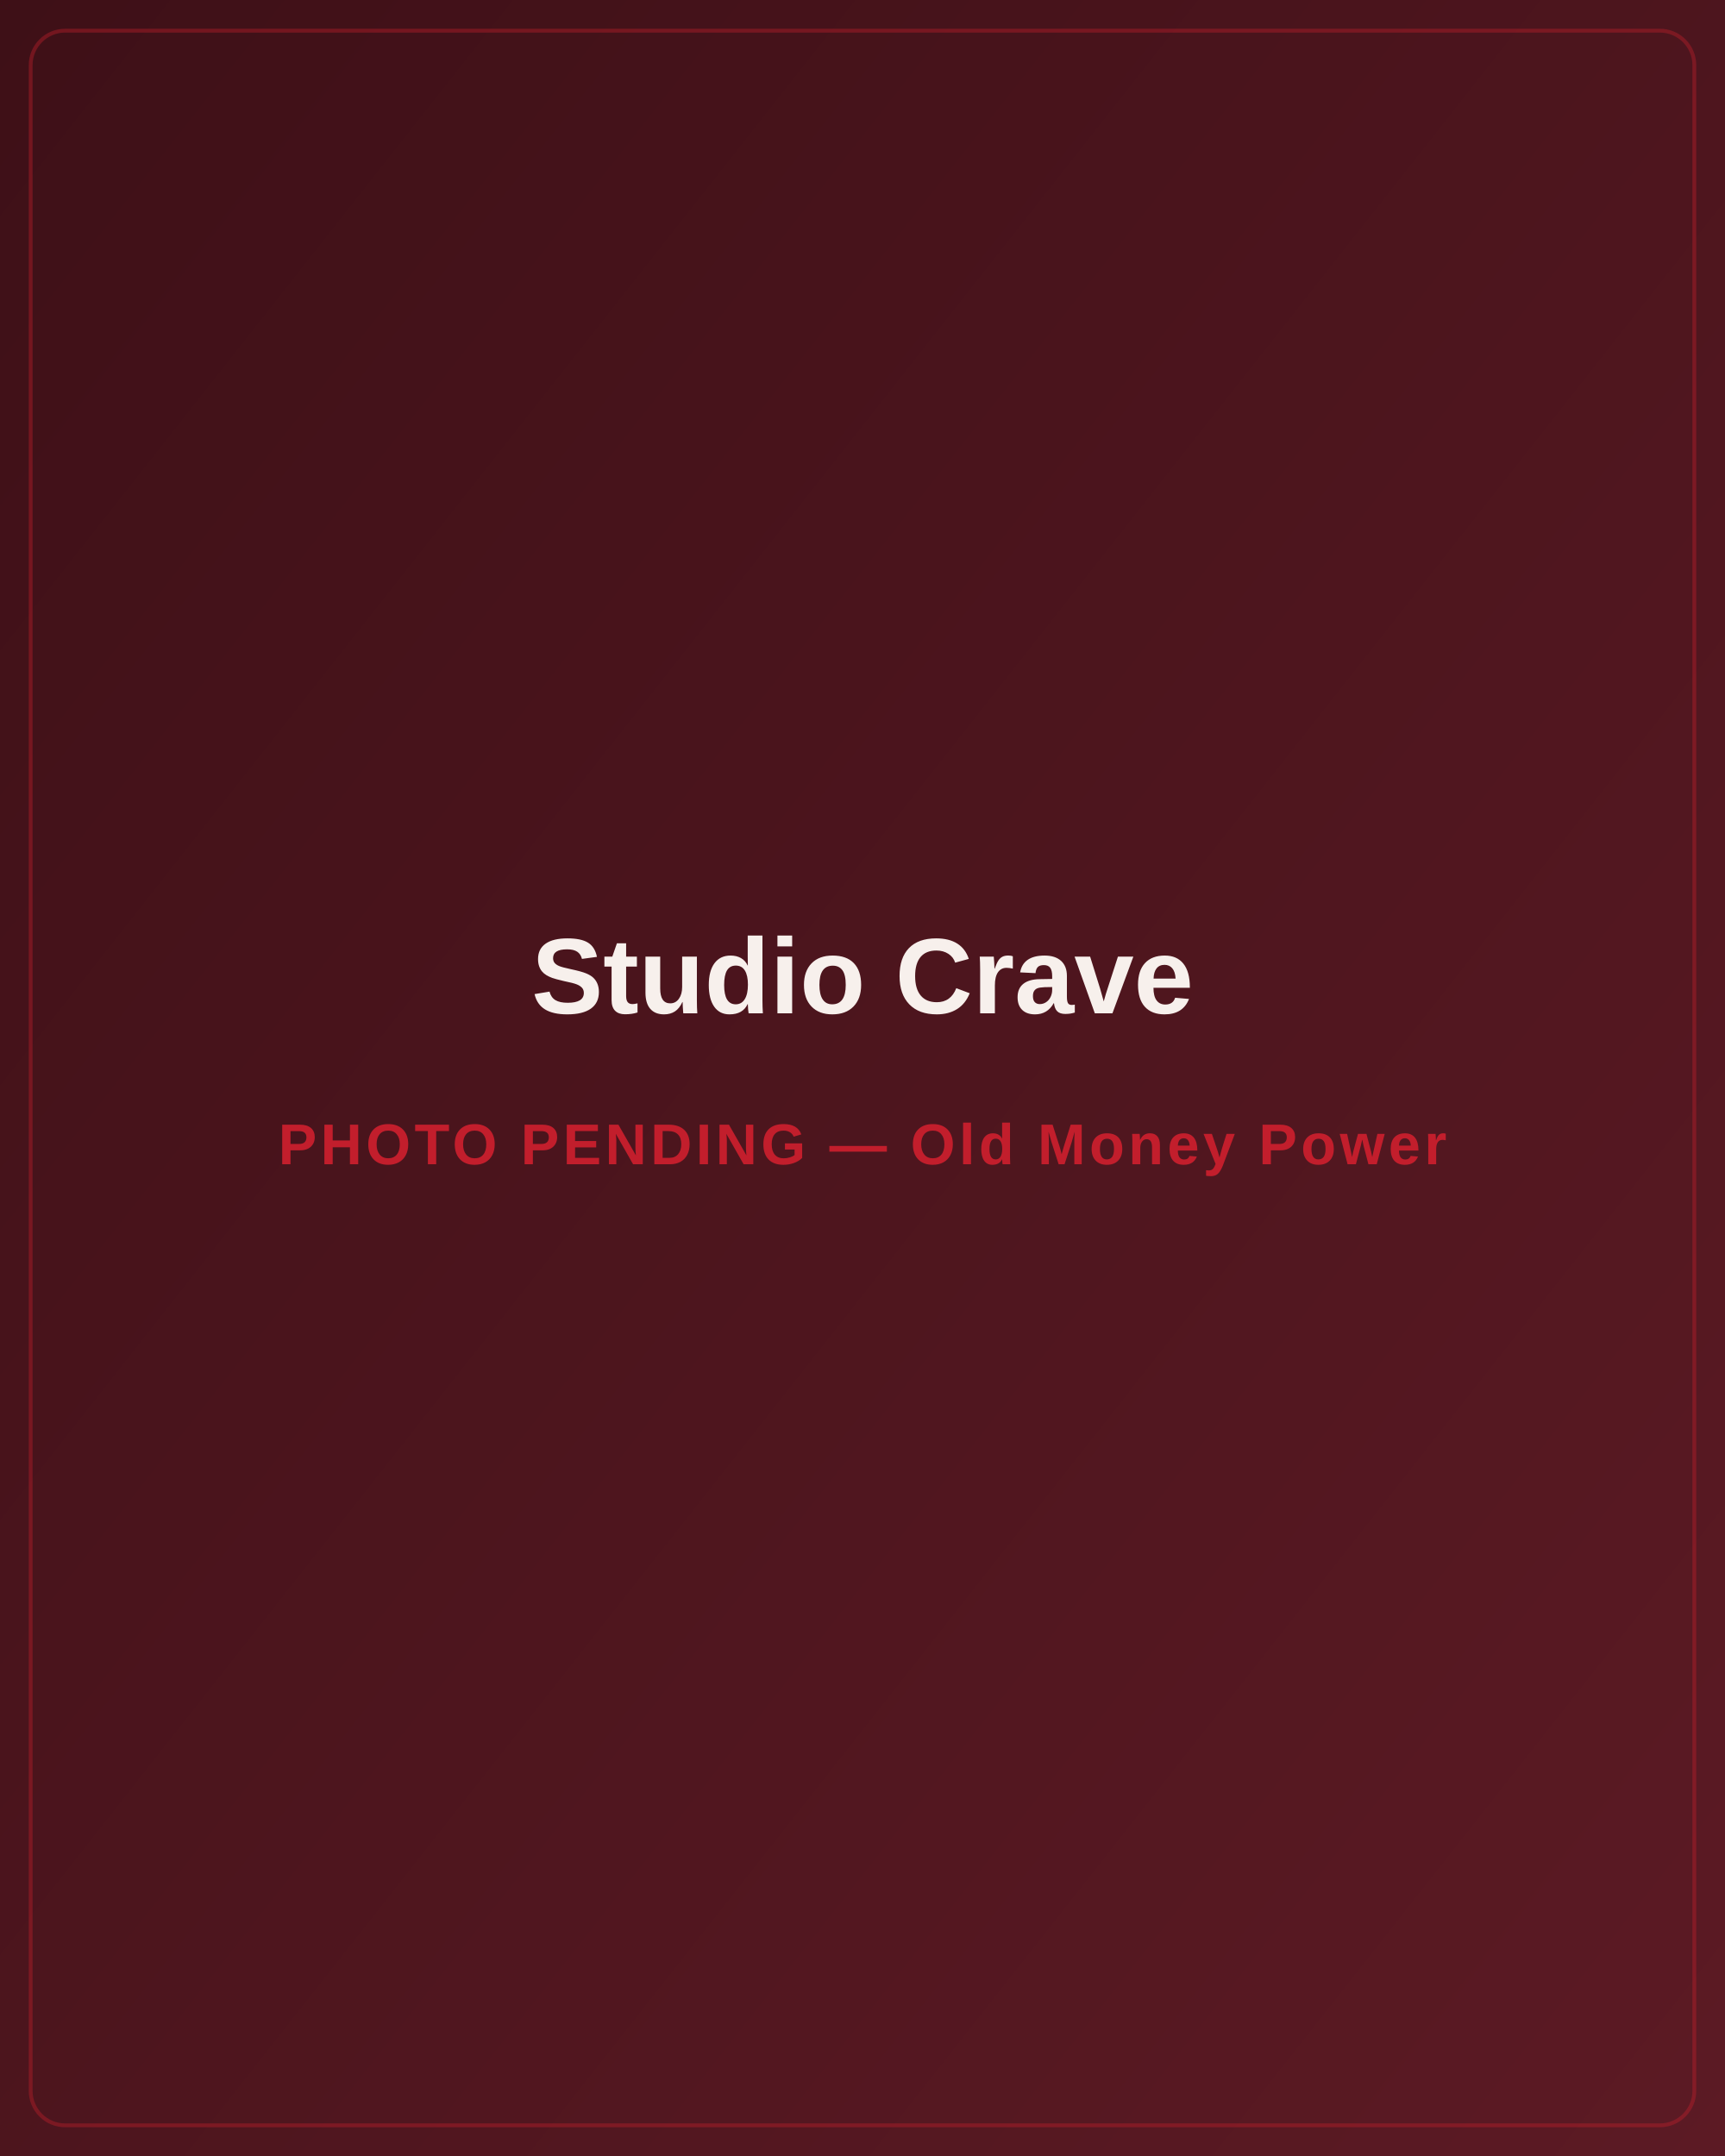
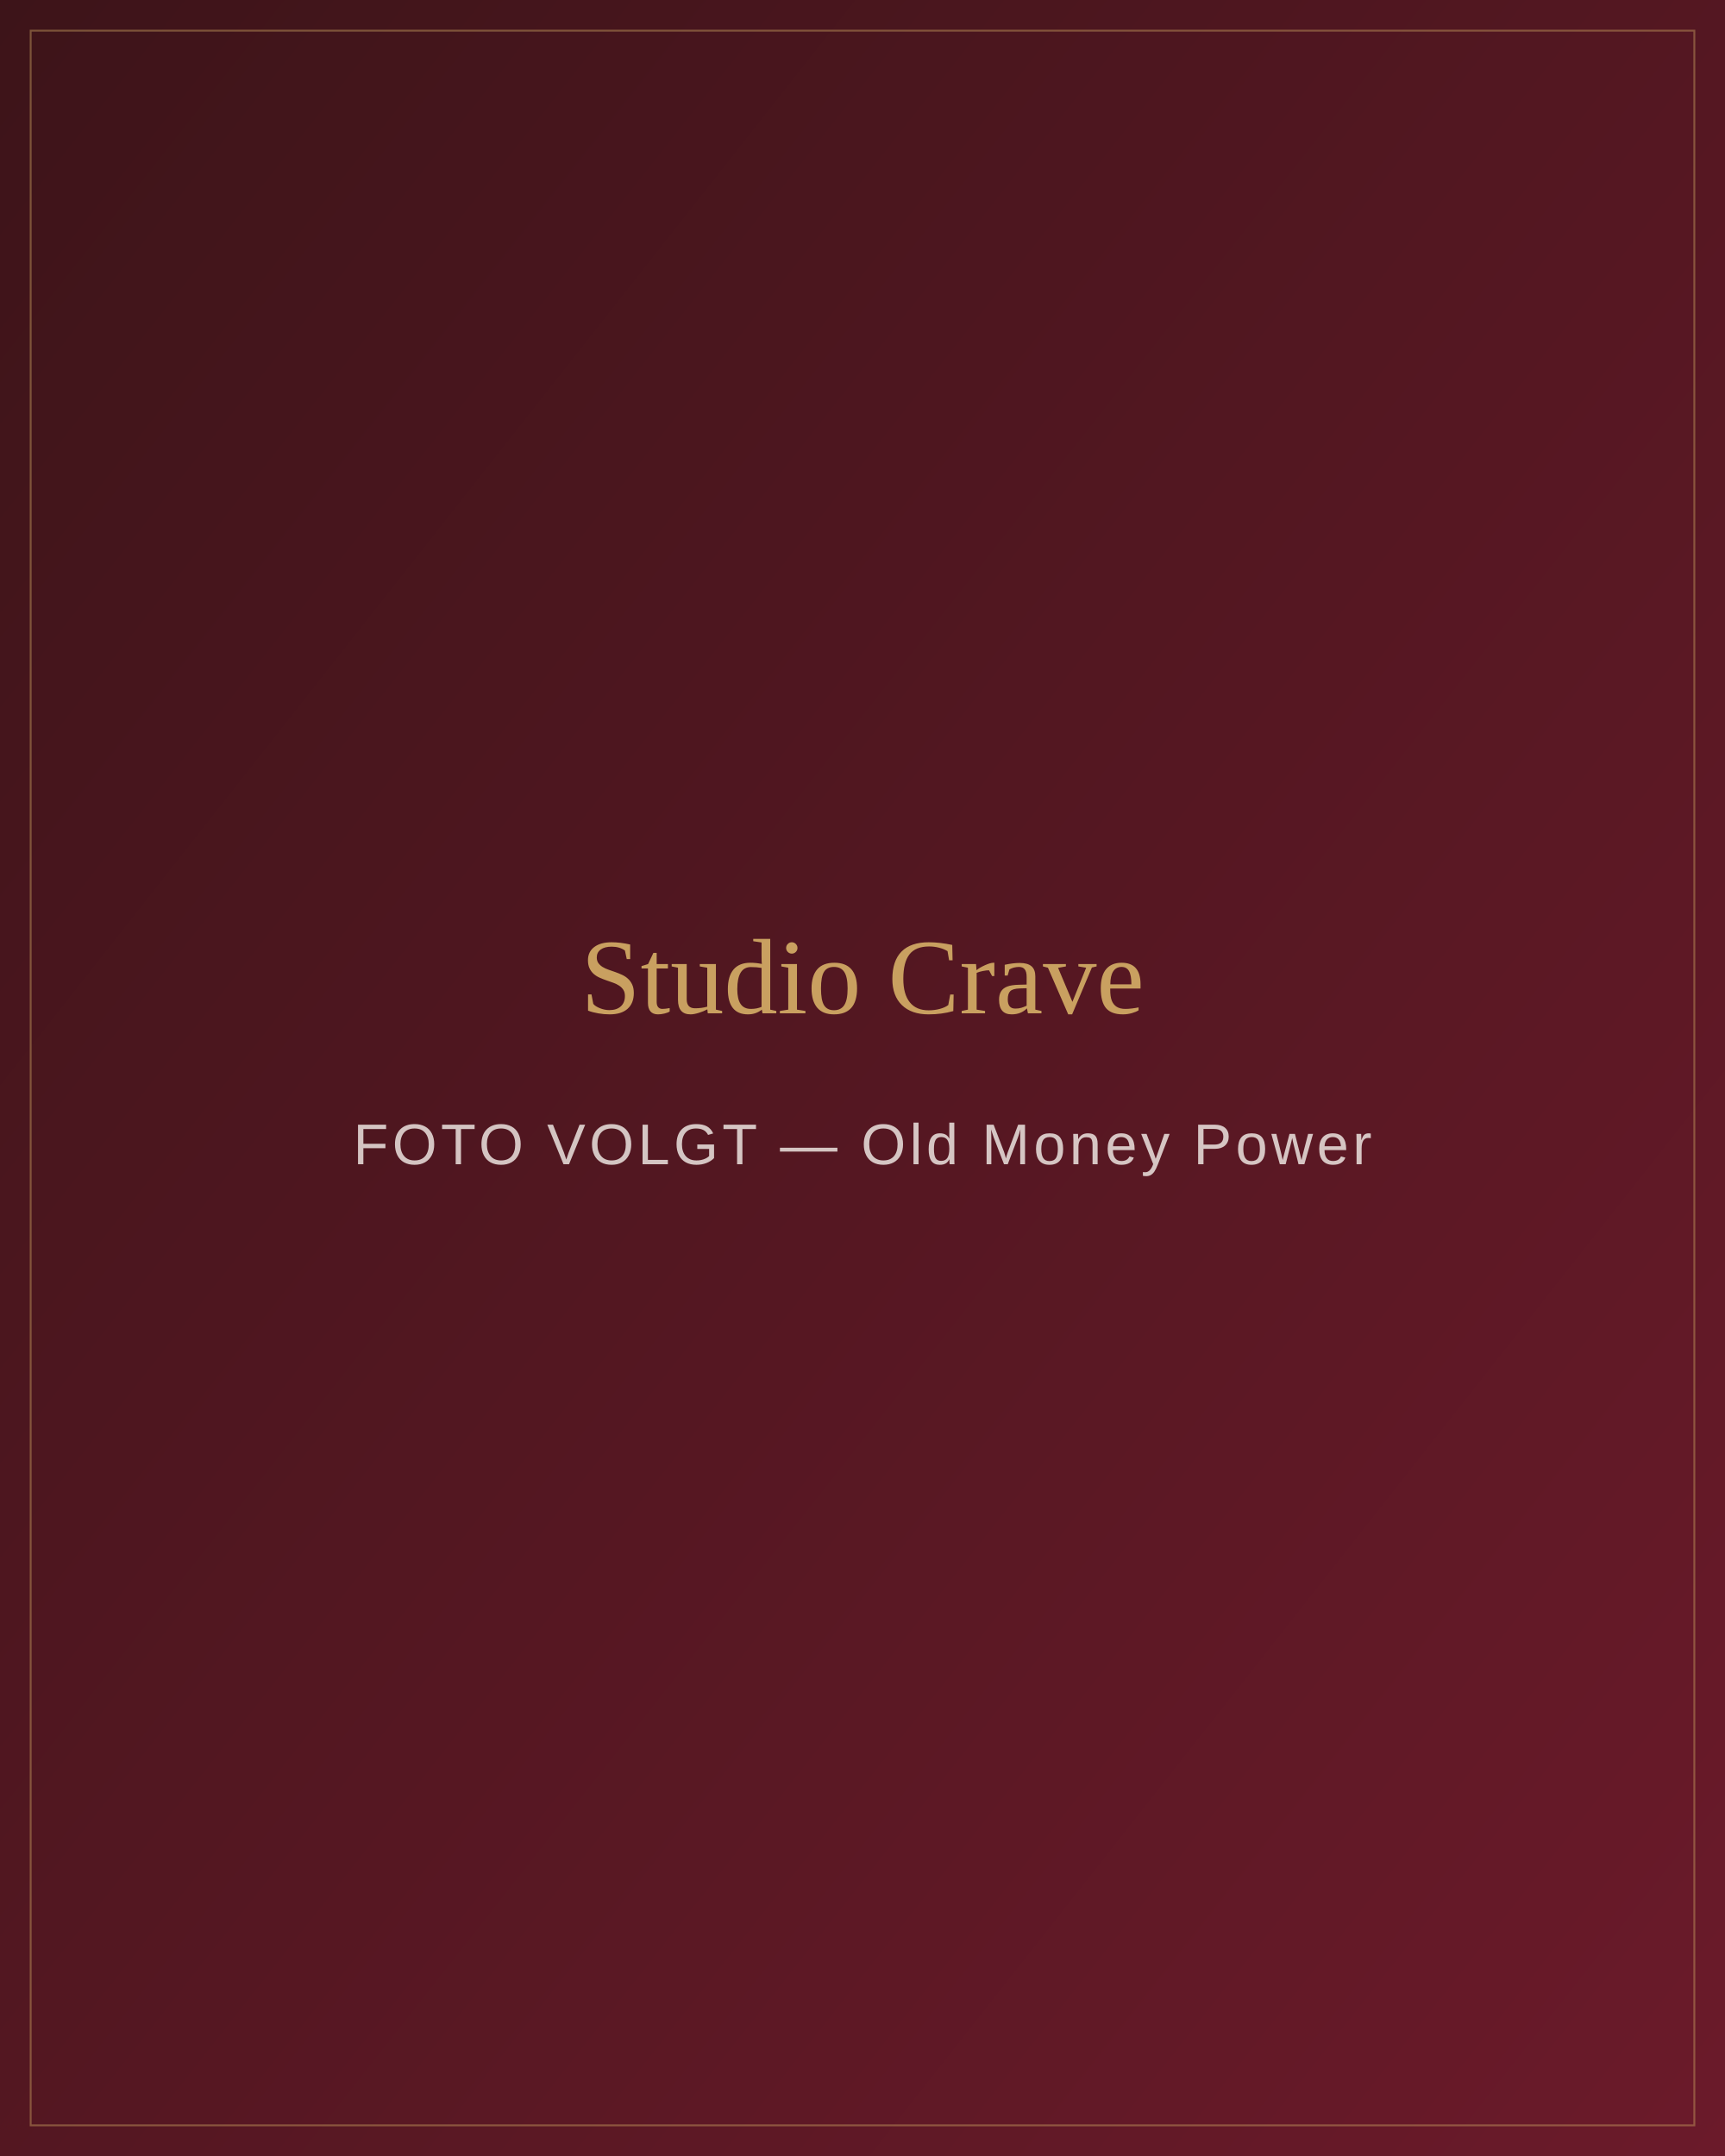
<svg xmlns="http://www.w3.org/2000/svg" width="900" height="1125" viewBox="0 0 900 1125">
  <defs>
    <linearGradient id="g" x1="0%" y1="0%" x2="100%" y2="100%">
-       <stop offset="0%" stop-color="#3E1017" />
-       <stop offset="100%" stop-color="#5C1A24" />
+       <stop offset="0%" stop-color="#3D1419" />
+       <stop offset="100%" stop-color="#6B1A2A" />
    </linearGradient>
  </defs>
  <rect width="900" height="1125" fill="url(#g)" />
-   <rect x="16" y="16" width="868" height="1093" fill="none" stroke="#C21E2C" stroke-opacity="0.4" stroke-width="2" rx="18" />
-   <text x="50%" y="47%" text-anchor="middle" font-family="'Barlow Condensed', Arial, sans-serif" font-weight="800" font-size="56" fill="#F7F0EC">Studio Crave</text>
-   <text x="50%" y="54%" text-anchor="middle" font-family="Arial, sans-serif" font-size="30" letter-spacing="2" fill="#C21E2C" font-weight="700">PHOTO PENDING — Old Money Power</text>
+   <rect x="16" y="16" width="868" height="1093" fill="none" stroke="#C9A060" stroke-opacity="0.45" stroke-width="1" />
+   <text x="50%" y="47%" text-anchor="middle" font-family="Georgia, 'Times New Roman', serif" font-size="56" fill="#C9A060">Studio Crave</text>
+   <text x="50%" y="54%" text-anchor="middle" font-family="Arial, sans-serif" font-size="30" letter-spacing="2" fill="#F5F0EB" fill-opacity="0.8">FOTO VOLGT — Old Money Power</text>
</svg>
